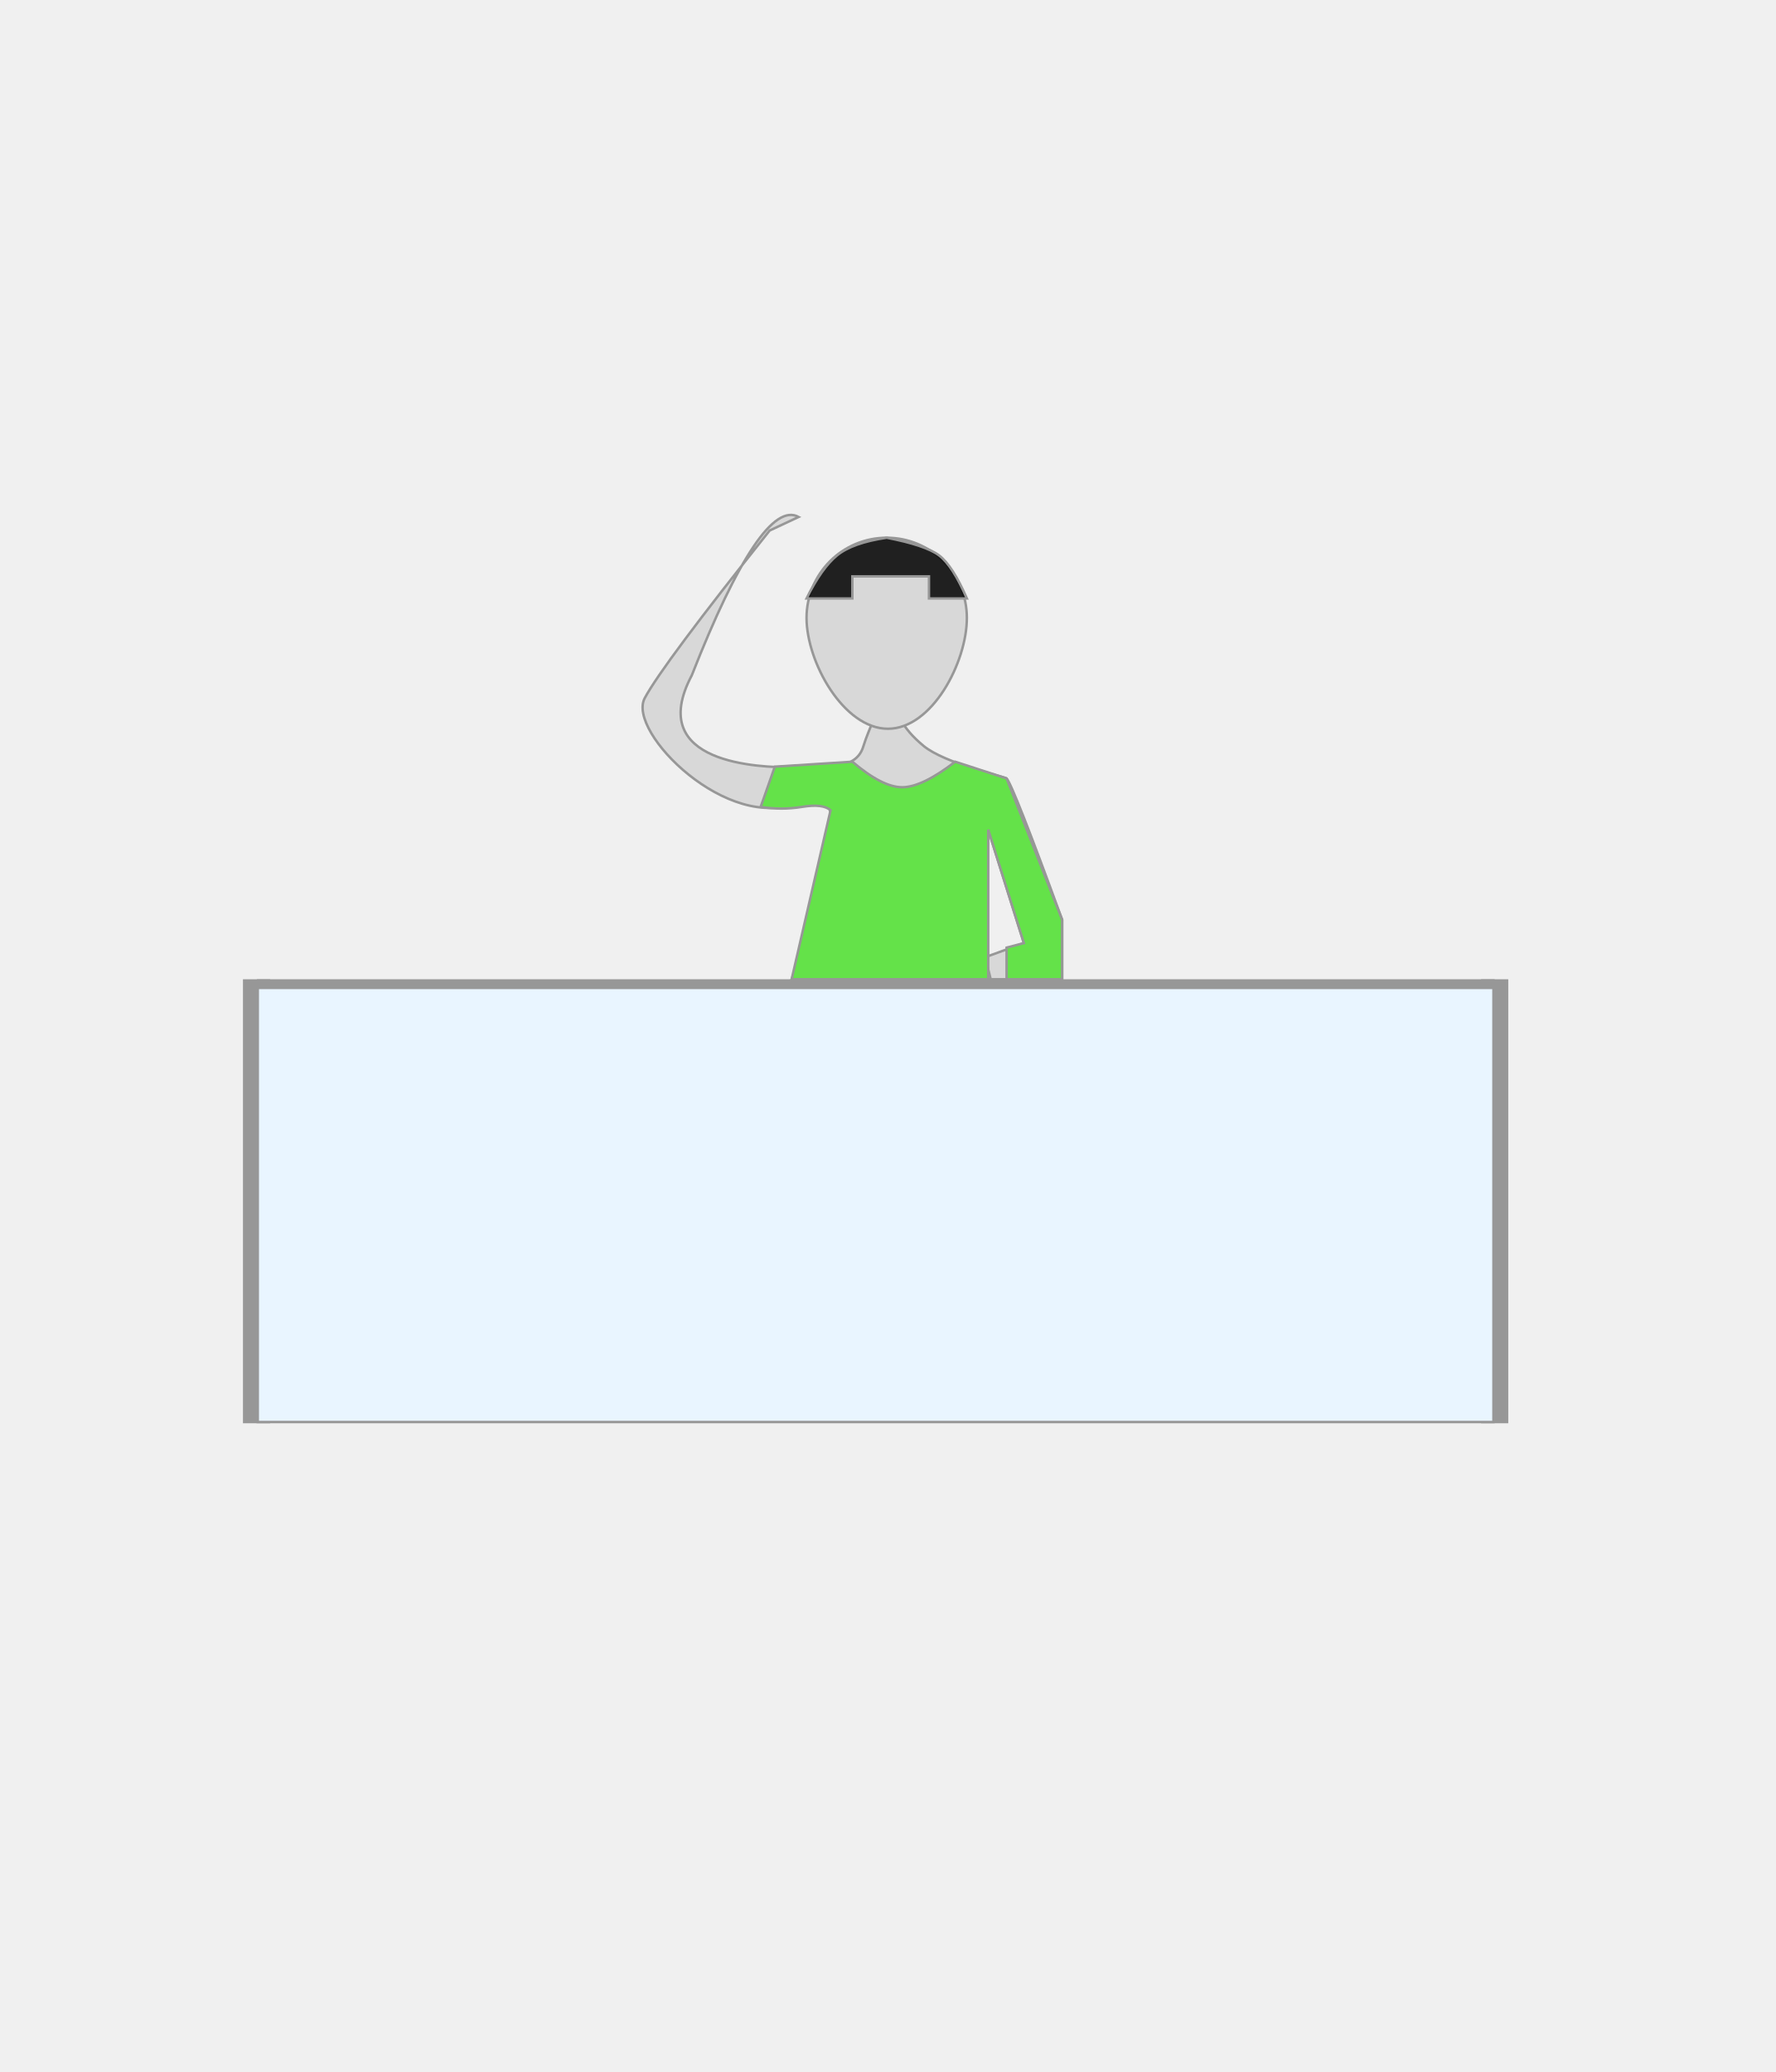
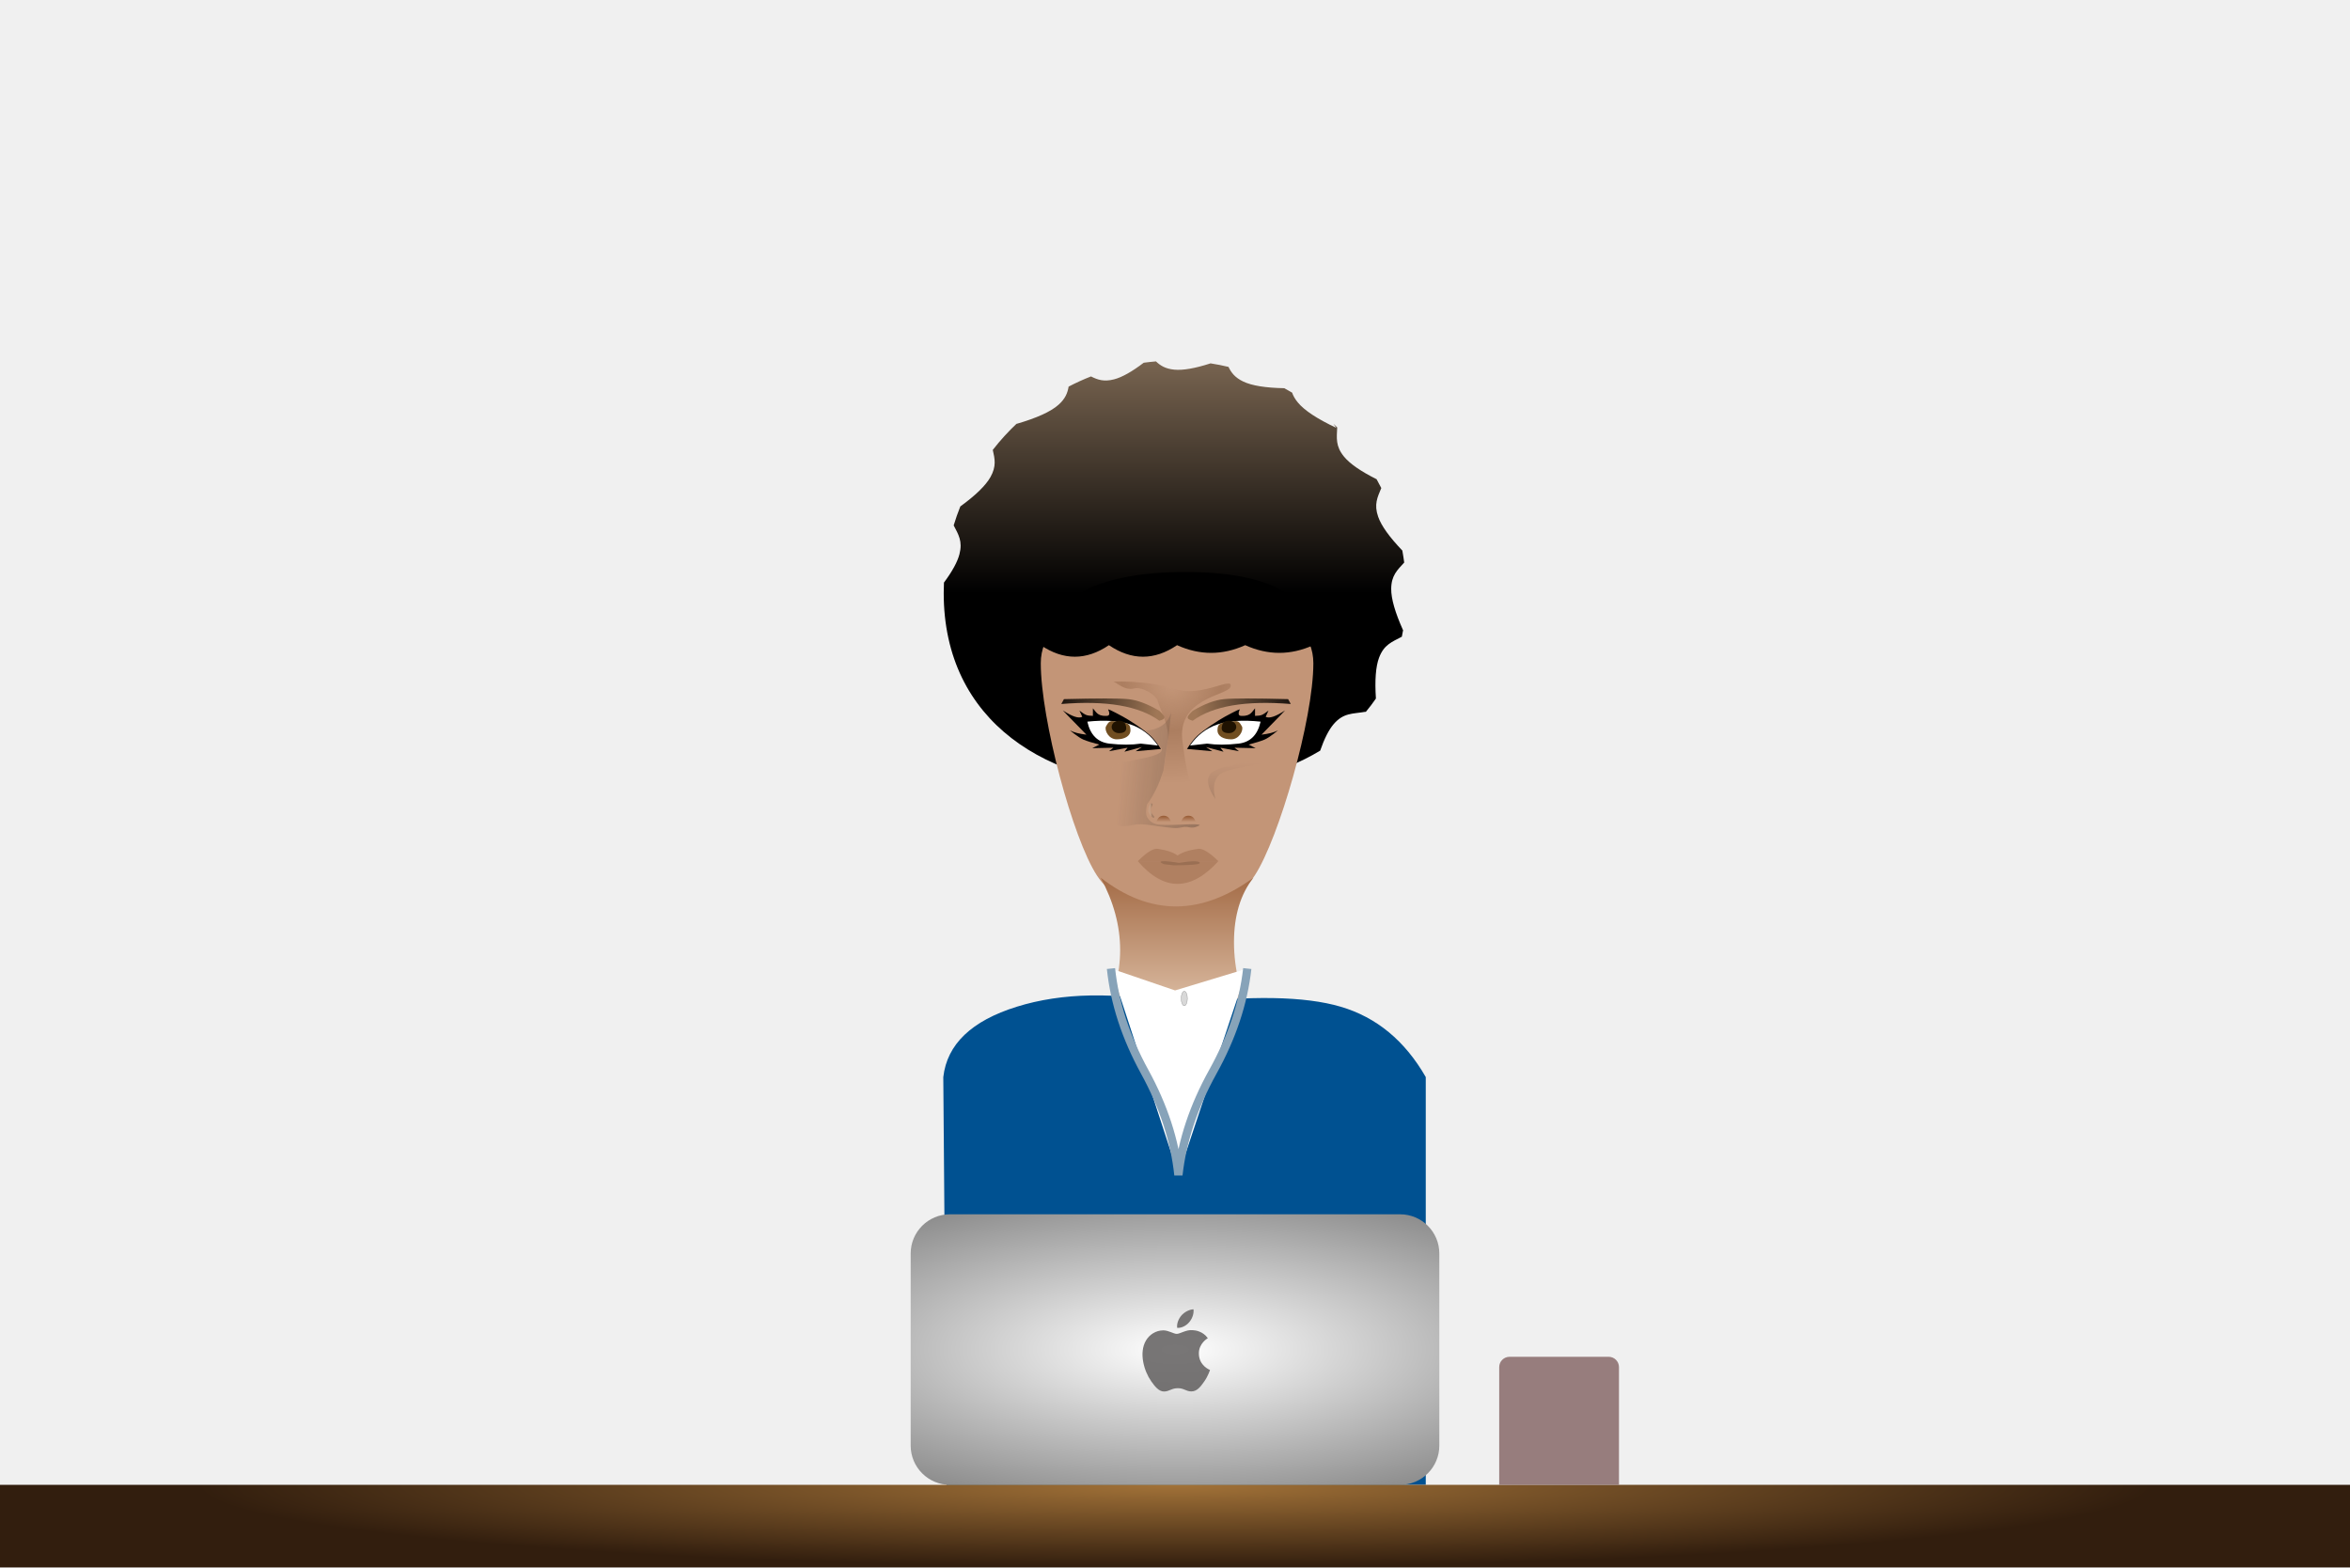
- <svg xmlns="http://www.w3.org/2000/svg" width="720px" height="840px" viewBox="0 0 720 840" version="1.1">
+ <svg xmlns="http://www.w3.org/2000/svg" width="1138px" height="759px" viewBox="0 0 1138 759" version="1.1">
+   <defs>
+     <linearGradient x1="50%" y1="0%" x2="50%" y2="54.573%" id="linearGradient-1">
+       <stop stop-color="#786450" offset="0%" />
+       <stop stop-color="#000000" offset="100%" />
+     </linearGradient>
+     <radialGradient cx="50%" cy="0%" fx="50%" fy="0%" r="86.801%" gradientTransform="translate(0.5,0),scale(1,0.814286),rotate(3.166702),translate(-0.5,-0)" id="radialGradient-2">
+       <stop stop-color="#7C411B" offset="0%" />
+       <stop stop-color="#A17356" offset="0%" />
+       <stop stop-color="#AC7F61" stop-opacity="0" offset="5.802%" />
+       <stop stop-color="#AC7E60" offset="48.193%" />
+       <stop stop-color="#C39577" offset="100%" />
+     </radialGradient>
+     <linearGradient x1="7.913%" y1="50.363%" x2="121.162%" y2="49.396%" id="linearGradient-3">
+       <stop stop-color="#A07756" offset="0%" />
+       <stop stop-color="#000000" offset="100%" />
+     </linearGradient>
+     <linearGradient x1="50%" y1="0%" x2="50%" y2="100%" id="linearGradient-4">
+       <stop stop-color="#965932" offset="0%" />
+       <stop stop-color="#C39577" offset="100%" />
+     </linearGradient>
+     <linearGradient x1="118.305%" y1="45.919%" x2="20.082%" y2="34.814%" id="linearGradient-5">
+       <stop stop-color="#191515" stop-opacity="0.74" offset="0%" />
+       <stop stop-color="#C39577" offset="100%" />
+     </linearGradient>
+     <linearGradient x1="59.184%" y1="50%" x2="26.406%" y2="53.639%" id="linearGradient-6">
+       <stop stop-color="#A57F66" offset="0%" />
+       <stop stop-color="#D1B69F" stop-opacity="0.253" offset="100%" />
+     </linearGradient>
+     <linearGradient x1="50%" y1="100%" x2="50%" y2="0.963%" id="linearGradient-7">
+       <stop stop-color="#95725C" offset="0%" />
+       <stop stop-color="#C39577" offset="100%" />
+     </linearGradient>
+     <linearGradient x1="50%" y1="0%" x2="50%" y2="100%" id="linearGradient-8">
+       <stop stop-color="#A46C47" offset="0%" />
+       <stop stop-color="#E3C7AF" offset="100%" />
+     </linearGradient>
+     <radialGradient cx="50%" cy="50%" fx="50%" fy="50%" r="131.972%" gradientTransform="translate(0.5,0.5),scale(0.511719,1),rotate(90),scale(1,2.763611),translate(-0.5,-0.5)" id="radialGradient-9">
+       <stop stop-color="#FFFFFF" offset="0%" />
+       <stop stop-color="#000000" offset="100%" />
+     </radialGradient>
+     <radialGradient cx="50%" cy="0%" fx="50%" fy="0%" r="100%" gradientTransform="translate(0.5,0),scale(0.035149,1),rotate(90),scale(1,11.75318),translate(-0.5,-0)" id="radialGradient-10">
+       <stop stop-color="#A27238" offset="0%" />
+       <stop stop-color="#321E0E" offset="100%" />
+     </radialGradient>
+   </defs>
  <g id="Fair-Illustration" stroke="none" stroke-width="1" fill="none" fill-rule="evenodd">
-     <path d="M104.122,402.493 L605.978,402.493" id="Path-10" stroke="#979797" stroke-width="11" />
-     <path d="M104,577 L104,397" id="Path-10-Copy" stroke="#979797" stroke-width="11" />
-     <path d="M606,577 L606,397" id="Path-10-Copy-2" stroke="#979797" stroke-width="11" />
-     <path d="M355.05,283 C355.05,292.692 352.976,293.183 349.925,302.875 C346.875,312.567 333.439,311.089 320.96,311.089 C308.481,311.089 261.31,309.931 280.471,273.785 C299.454,225.546 313.896,204.143 323.8,209.576 L312.039,215.082 C283.234,251.164 266.355,273.803 261.404,283 C253.977,296.795 295.576,338.064 323.8,325.032 C342.616,316.344 341.669,340.333 320.96,397 L401.658,397 C397.452,380.415 395.349,368.25 395.349,360.504 C395.349,352.758 397.119,344.7 400.658,336.329 L415.115,382.339 L395.349,389.553 L392,397 L430.631,397 L430.631,372.874 C417.278,336.334 409.768,317.236 408.099,315.581 C407.445,314.932 383.048,309.532 374.435,302.384 C365.341,294.836 363.143,288.745 363.143,283" id="Path-12" stroke="#979797" fill="#D8D8D8" />
-     <rect id="Rectangle" stroke="#979797" fill="#E9F5FF" x="104.5" y="400.5" width="501" height="176" />
-     <path d="M360,295.443 C377.949,295.443 392,268.449 392,250.5 C392,232.551 377.449,218 359.5,218 C341.551,218 327,232.551 327,250.5 C327,268.449 342.051,295.443 360,295.443 Z" id="Oval" stroke="#979797" fill="#D8D8D8" />
-     <path d="M308.409,327.107 L314.148,310.805 L345.581,308.805 C353.679,315.706 360.411,319.156 365.777,319.156 C371.142,319.156 378.306,315.706 387.267,308.805 L408.099,315.581 L430.631,372.874 L430.631,397 L408.099,397 L408.099,384.174 L415.115,382.339 L400.658,336.329 L400.658,397 L320.96,397 L336.73,328.493 C334.689,326.644 330.847,326.182 325.203,327.107 C319.56,328.031 313.962,328.031 308.409,327.107 Z" id="Path-11" stroke="#979797" fill="#64E249" />
-     <path d="M359.5,218 C350.231,219.353 343.509,221.748 339.334,225.183 C335.159,228.619 331.047,234.43 327,242.617 L345.581,242.617 L345.581,233.667 L376.634,233.667 L376.634,242.617 L392,242.617 C388.141,233.752 384.392,227.941 380.751,225.183 C377.11,222.426 370.027,220.031 359.5,218 Z" id="Path-13" stroke="#979797" fill-opacity="0.85" fill="#000000" />
+     <rect id="Rectangle" x="0" y="0" width="1138" height="759" />
+     <g id="Group" transform="translate(441, 175)">
+       <path d="M16.112,107.111 C20.165,101.637 22.669,97.049 23.622,93.347 C25.236,87.082 23.125,83.826 20.823,79.41 C21.765,76.294 22.838,73.235 24.036,70.24 C31.48,64.82 36.347,60.077 38.637,56.011 C41.58,50.785 40.759,47.228 39.758,42.857 C43.377,38.21 47.352,33.856 51.64,29.837 C51.501,29.979 51.362,30.122 51.222,30.265 C61.058,27.415 67.843,24.331 71.576,21.013 C74.911,18.048 75.969,15.275 76.486,12.207 C79.991,10.379 83.605,8.732 87.316,7.277 C90.542,8.913 93.595,9.963 98.511,8.684 C102.339,7.688 107.12,5.008 112.853,0.644 C114.813,0.378 116.789,0.163 118.78,-9.9194819e-12 C120.934,2.063 123.392,3.586 127.67,3.999 C131.857,4.403 137.707,3.387 145.218,0.951 C148.154,1.407 151.053,1.978 153.909,2.659 C155.246,5.456 157.024,7.822 161.034,9.743 C165.201,11.74 171.831,12.818 180.923,12.977 C182.199,13.666 183.46,14.38 184.706,15.118 C185.223,16.622 186.075,18.168 187.45,19.844 C190.621,23.709 196.842,27.822 206.114,32.183 C205.635,31.509 205.164,30.847 204.7,30.196 C205.319,30.782 205.932,31.375 206.538,31.974 C206.319,37.108 205.663,41.012 209.846,46.11 C212.676,49.559 217.936,53.207 225.627,57.052 C226.414,58.458 227.173,59.884 227.901,61.327 C226.02,65.834 224.277,69.252 226.399,75.27 C227.933,79.621 231.829,85.06 238.087,91.589 C238.44,93.508 238.745,95.443 239,97.394 C235.636,101.066 232.753,103.661 232.698,110.139 C232.659,114.885 234.574,121.573 238.446,130.202 C238.263,131.247 238.064,132.28 237.849,133.303 C233.075,135.861 229.184,137.103 226.794,143.533 C225.208,147.802 224.707,154.373 225.291,163.245 C223.751,165.512 222.102,167.69 220.35,169.778 C220.357,169.682 220.304,169.645 220.19,169.665 C214.046,170.754 209.618,170.009 204.766,175.723 C202.468,178.43 200.314,182.682 198.304,188.481 C179.082,200.131 154.617,206 127.98,206 C66.135,206 16,174.363 16,112.193 C16,110.49 16.038,108.796 16.112,107.111 Z" id="Combined-Shape" fill="url(#linearGradient-1)" />
+       <path d="M128.17,264.939 C131.227,264.944 154.873,266.85 166.606,248.929 C178.34,231.008 195,173.242 195,146.155 C195,119.068 154.879,110 129.109,110 C103.34,110 63,119.068 63,146.155 C63,173.242 78.509,231.056 90.188,248.929 C101.866,266.803 125.113,264.934 128.17,264.939 Z" id="Oval-Copy-5" fill="#C39577" />
+       <path d="M98.025,155.05 C99.297,155.05 103.247,159.583 108.219,158.359 C112.191,157.381 118.689,161.542 119.516,164.151 C121.552,170.583 125.594,177.002 124.403,184.569 C123.511,190.243 122.61,203.929 116.886,211.268 C113.07,216.16 113.07,220.737 116.886,225 L128.083,225 L139.552,225 C143.441,219.886 143.441,215.309 139.552,211.268 C133.719,205.206 132.59,190.149 131.706,184.564 C128.305,163.087 153.278,161.796 154.789,157.754 C157.019,151.786 141.161,162.981 128.083,158.64 C115.005,154.299 97.249,155.05 98.025,155.05 Z" id="Path-26" fill="url(#radialGradient-2)" />
+       <g id="Group-4" transform="translate(132, 156)">
+         <g id="Group-4-Copy" transform="translate(25.5, 22.5) scale(-1, 1) translate(-25.5, -22.5) translate(1, 12)">
+           <path d="M48.19,19.667 L35.97,20.769 L38.979,18.741 L30.513,21 L32.038,19.061 L23.044,20.769 L25.171,19.061 L14.922,19.295 L18.347,17.555 C14.951,16.664 12.398,15.865 10.687,15.16 C8.12,14.103 3.588,10.219 4.207,10.699 C6.05,11.672 8.683,12.355 12.106,12.748 C3.56,4.026 -0.194,0.142 0.843,1.095 C5.309,4.014 8.39,5.012 10.085,4.088 L8.736,1.095 C10.182,2.215 11.266,2.916 11.989,3.2 C12.712,3.483 13.797,3.632 15.242,3.647 L15.242,-4.54747351e-13 C16.349,1.465 17.181,2.378 17.737,2.739 C19.395,3.815 20.972,3.647 21.883,3.647 C23.253,3.647 23.53,2.675 22.715,0.732 C22.047,-0.005 24.452,1.114 29.929,4.088 C33.067,5.792 40.06,10.374 43.218,13.324 C44.789,14.79 46.446,16.905 48.19,19.667 Z" id="Combined-Shape" fill="#000000" />
+           <g id="Group-2" transform="translate(12.55349, 6)">
+             <path d="M34.152,12 L25.879,11.083 C21.431,11.737 16.366,11.737 10.683,11.083 C5,10.429 1.439,6.883 0,0.444 C8.6,-0.453 15.588,0.009 20.965,1.828 C26.341,3.647 30.737,7.038 34.152,12 Z" id="Path-21" fill="#FFFFFF" />
+             <g id="Group-3" transform="translate(8.243469, 0)">
+               <path d="M5.971,9 C9.661,9 12.635,7.562 12.635,4.584 C12.635,0.936 10.375,0.936 6.567,0.433 C2.759,-0.07 2.325,-0.099 0.661,3 C0.147,5.055 2.282,9 5.971,9 Z" id="Oval" fill="#714E21" />
+               <path d="M7.037,6 C8.972,6 10.965,5.459 10.541,3 C10.117,0.541 8.972,0 7.037,0 C5.102,0 3.533,1.343 3.533,3 C3.533,4.657 5.102,6 7.037,6 Z" id="Oval-Copy-6" fill="#1F1201" />
+             </g>
+           </g>
+         </g>
+         <path d="M50.899,8.61 C35.016,12.425 24.877,14.58 20.481,15.075 C16.085,15.571 10.764,14.77 4.516,12.674 C3.233,11.911 2.401,11.31 2.022,10.871 C0.791,9.754 1.632,9.036 3.517,7.975 C14.595,12.968 30.64,12.323 51.654,6.04 L50.899,8.61 Z" id="Path-27-Copy" fill="url(#linearGradient-3)" transform="translate(26.54864, 10.62878) scale(1, -1) rotate(12) translate(-26.54864, -10.62878) " />
+       </g>
+       <g id="Group-4-Copy-2" transform="translate(98.5, 172.5) scale(-1, 1) translate(-98.5, -172.5) translate(72, 156)">
+         <g id="Group-4-Copy" transform="translate(27.5, 22.5) scale(-1, 1) translate(-27.5, -22.5) translate(3, 12)">
+           <path d="M48.19,19.667 L35.97,20.769 L38.979,18.741 L30.513,21 L32.038,19.061 L23.044,20.769 L25.171,19.061 L14.922,19.295 L18.347,17.555 C14.951,16.664 12.398,15.865 10.687,15.16 C8.12,14.103 3.588,10.219 4.207,10.699 C6.05,11.672 8.683,12.355 12.106,12.748 C3.56,4.026 -0.194,0.142 0.843,1.095 C5.309,4.014 8.39,5.012 10.085,4.088 L8.736,1.095 C10.182,2.215 11.266,2.916 11.989,3.2 C12.712,3.483 13.797,3.632 15.242,3.647 L15.242,-4.54747351e-13 C16.349,1.465 17.181,2.378 17.737,2.739 C19.395,3.815 20.972,3.647 21.883,3.647 C23.253,3.647 23.53,2.675 22.715,0.732 C22.047,-0.005 24.452,1.114 29.929,4.088 C33.067,5.792 40.06,10.374 43.218,13.324 C44.789,14.79 46.446,16.905 48.19,19.667 Z" id="Combined-Shape" fill="#000000" />
+           <g id="Group-2" transform="translate(12.55349, 6)">
+             <path d="M34.152,12 L25.879,11.083 C21.431,11.737 16.366,11.737 10.683,11.083 C5,10.429 1.439,6.883 0,0.444 C8.6,-0.453 15.588,0.009 20.965,1.828 C26.341,3.647 30.737,7.038 34.152,12 Z" id="Path-21" fill="#FFFFFF" />
+             <g id="Group-3" transform="translate(8.243469, 0)">
+               <path d="M5.971,9 C9.661,9 12.635,7.562 12.635,4.584 C12.635,0.936 10.375,0.936 6.567,0.433 C2.759,-0.07 2.325,-0.099 0.661,3 C0.147,5.055 2.282,9 5.971,9 Z" id="Oval" fill="#714E21" />
+               <path d="M7.037,6 C8.972,6 10.965,5.459 10.541,3 C10.117,0.541 8.972,0 7.037,0 C5.102,0 3.533,1.343 3.533,3 C3.533,4.657 5.102,6 7.037,6 Z" id="Oval-Copy-6" fill="#1F1201" />
+             </g>
+           </g>
+         </g>
+         <path d="M50.899,8.61 C35.016,12.425 24.877,14.58 20.481,15.075 C16.085,15.571 10.764,14.77 4.516,12.674 C3.233,11.911 2.401,11.31 2.022,10.871 C0.791,9.754 1.632,9.036 3.517,7.975 C14.595,12.968 30.64,12.323 51.654,6.04 L50.899,8.61 Z" id="Path-27-Copy" fill="url(#linearGradient-3)" transform="translate(26.54864, 10.62878) scale(1, -1) rotate(12) translate(-26.54864, -10.62878) " />
+       </g>
+       <path d="M119,223 C119.579,221 120.745,220 122.5,220 C124.255,220 125.421,221 126,223" id="Path-24-Copy-3" fill="url(#linearGradient-4)" />
+       <path d="M131,223 C131.579,221 132.745,220 134.5,220 C136.255,220 137.421,221 138,223" id="Path-24-Copy-4" fill="url(#linearGradient-4)" />
+       <path d="M113.725,178.804 C118.021,183.146 120.561,185.938 121.344,187.18 C124.491,192.173 99.428,193.363 97.746,195.784 L94.027,208.647 C93.118,210.881 88.852,228.765 108.312,224.34 C111.969,223.508 119.092,225.2 126.958,225.938 C130.856,226.303 131.814,224.91 134.824,225.594 C137.377,226.174 139.383,224.91 140,224.587 C139.141,223.414 127.175,224.928 120.456,224.34 C115.242,223.883 114.204,220.047 114.1,219.567 C113.863,218.473 113.979,216.79 114.449,214.518 C117.802,209.959 120.435,204.495 122.349,198.124 C123.041,193.801 123.904,188.07 124.937,180.929 L126.127,170 C124.583,175.359 120.449,178.294 113.725,178.804 Z" id="Path-25" fill="url(#linearGradient-5)" opacity="0.378" />
+       <path d="M117.982,220.73 C117.68,221.769 115.471,219.579 115.079,218.082 C114.687,216.586 115.819,213.09 117.073,214.221 C117.593,214.691 115.793,216.503 116.278,217.885 C116.962,219.835 118.159,220.122 117.982,220.73 Z" id="Path-27" fill="url(#linearGradient-6)" />
+       <path d="M110,242 C114.273,237.714 117.483,235.724 119.63,236.031 C123.903,236.642 127.113,237.713 129.259,239.245 C131.466,237.713 134.756,236.641 139.13,236.031 C141.336,235.723 144.626,237.713 149,242 L110,242 Z" id="Path-24" fill="#B08061" />
+       <path d="M110,242 C116.297,249.333 122.705,253 129.224,253 C135.742,253 142.334,249.333 149,242" id="Path-29" fill="#B08061" />
+       <path d="M127.345,244 C132.546,243.988 136.285,243.819 138.563,243.492 C140.749,243.178 140.363,242.203 137.933,242.057 C136.313,241.959 133.656,242.222 129.962,242.847 C125.78,242.136 123.046,241.873 121.76,242.057 C120.473,242.24 120.821,242.719 122.801,243.492 L127.345,244 Z" id="Path-28" fill="#9A6F53" />
+       <path d="M147.539,198.04 C154.618,194.807 152.116,197.599 156.365,195.473 C159.197,194.056 165.075,193.661 174,194.29 C164.952,195.436 157.838,196.834 152.659,198.483 C147.48,200.133 145.774,204.638 147.539,212 C142.82,204.849 142.82,200.195 147.539,198.04 Z" id="Path-30" fill="url(#linearGradient-7)" opacity="0.483" />
+       <path d="" id="Path-31" stroke="#FF443B" />
+       <path d="M63,137.409 C68.335,113.803 91.669,102 133.001,102 C174.334,102 195,113.803 195,137.409 C189.5,139.894 184,141.136 178.5,141.136 C173,141.136 167.5,139.894 162,137.409 C156.5,139.894 151,141.136 145.5,141.136 C140,141.136 134.5,139.894 129,137.409 C123.5,141.136 118,143 112.5,143 C107,143 101.5,141.136 96,137.409 C90.5,141.136 85.001,143 79.501,143 C74.001,143 68.5,141.136 63,137.409 Z" id="Path-32" fill="#000000" />
+       <path d="M92,250 C103.965,259.283 116.114,263.925 128.447,263.925 C140.78,263.925 153.298,259.283 166,250 C159.712,257.98 156.567,268.392 156.567,281.236 C156.567,294.08 159.712,307.001 166,320 L92,320 C98.288,308.333 101.433,296.667 101.433,285 C101.433,273.333 98.288,261.667 92,250 Z" id="Path-34" fill="url(#linearGradient-8)" />
+       <path d="M15.795,346.553 C17.607,330.673 29.467,319.317 51.377,312.486 C73.287,305.654 99.295,305.203 129.4,311.132 C164.592,306.909 190.874,307.36 208.245,312.486 C225.616,317.612 239.347,328.967 249.436,346.553 L249.436,544 L17.384,544 L15.795,346.553 Z" id="Path-35" fill="#005191" />
+       <polyline id="Path-36" fill="#FFFFFF" points="97 294 129.65 394 163 294 128.024 304.597" />
+       <ellipse id="Oval" stroke="#979797" stroke-width="0.2" fill="#D8D8D8" cx="132.5" cy="308.5" rx="1.5" ry="3.5" />
+       <path d="M97,294 C98.736,310.667 104.178,327.333 113.325,344 C122.473,360.667 127.914,377.333 129.65,394 C131.503,377.333 137.061,360.667 146.325,344 C155.589,327.333 161.148,310.667 163,294" id="Path-36-Copy" stroke="#87A3B9" stroke-width="4" />
+       <rect id="Rectangle" fill="url(#radialGradient-9)" x="0" y="413" width="256" height="131" rx="19" />
+       <g id="Apple_logo_grey" transform="translate(112, 459)" fill-rule="nonzero">
+         <g id="g186" transform="translate(16.5, 25) scale(-1, 1) rotate(-180) translate(-16.5, -25) translate(0, 10)" fill="#615E5E" fill-opacity="0.85">
+           <path d="M27.555,18.551 C27.509,23.51 31.703,25.891 31.893,26.007 C29.533,29.378 25.86,29.839 24.55,29.894 C21.426,30.203 18.451,28.098 16.867,28.098 C15.284,28.098 12.835,29.849 10.245,29.8 C6.835,29.751 3.695,27.866 1.94,24.888 C-1.599,18.894 1.037,10.011 4.482,5.146 C6.169,2.767 8.178,0.088 10.819,0.187 C13.364,0.285 14.325,1.792 17.396,1.792 C20.467,1.792 21.332,0.187 24.021,0.233 C26.755,0.285 28.491,2.664 30.165,5.049 C32.098,7.81 32.897,10.482 32.943,10.623 C32.882,10.648 27.61,12.621 27.555,18.551" id="path188" />
+         </g>
+         <path d="M22.905,6.226 C24.283,4.577 25.214,2.285 24.958,0 C22.972,0.079 20.568,1.307 19.143,2.956 C17.866,4.413 16.747,6.747 17.05,8.985 C19.265,9.154 21.526,7.872 22.905,6.226" id="path190" fill="#767474" />
+       </g>
+     </g>
+     <rect id="Rectangle" fill="url(#radialGradient-10)" x="0" y="719" width="1138" height="40" />
+     <path d="M731,657 L779,657 C781.761,657 784,659.239 784,662 L784,719 L726,719 L726,662 C726,659.239 728.239,657 731,657 Z" id="Rectangle" fill-opacity="0.85" fill="#876969" />
  </g>
</svg>
